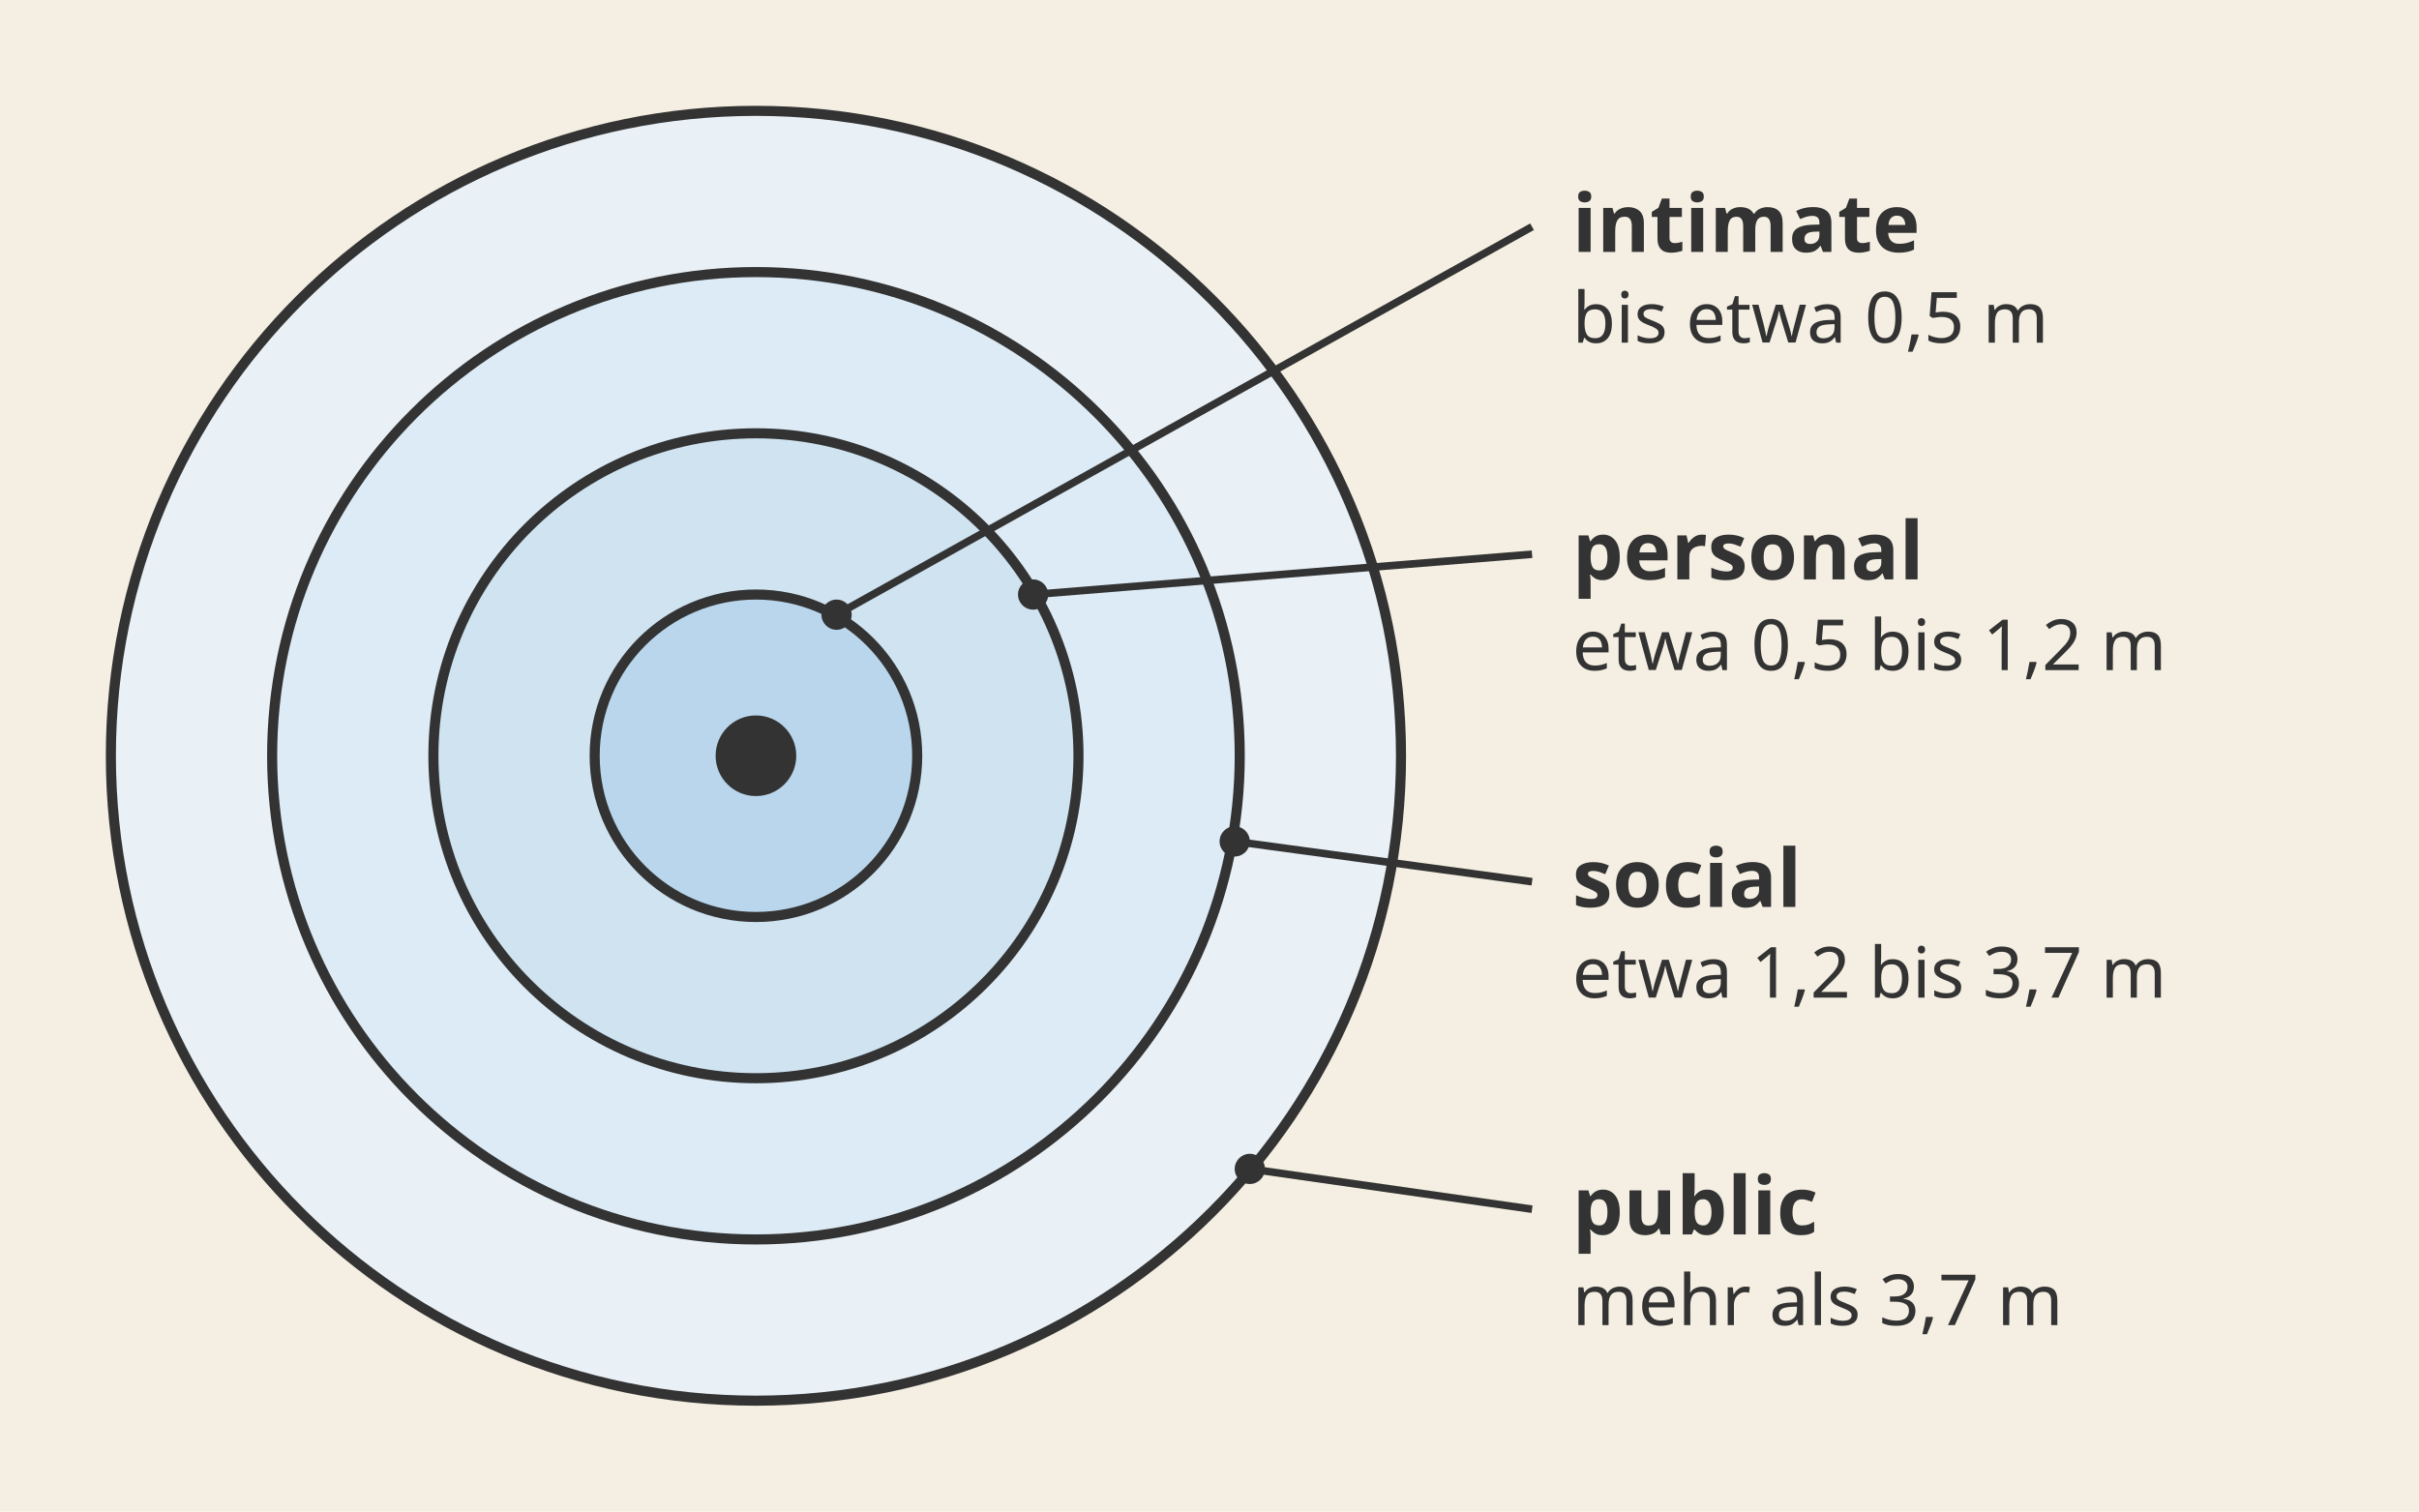
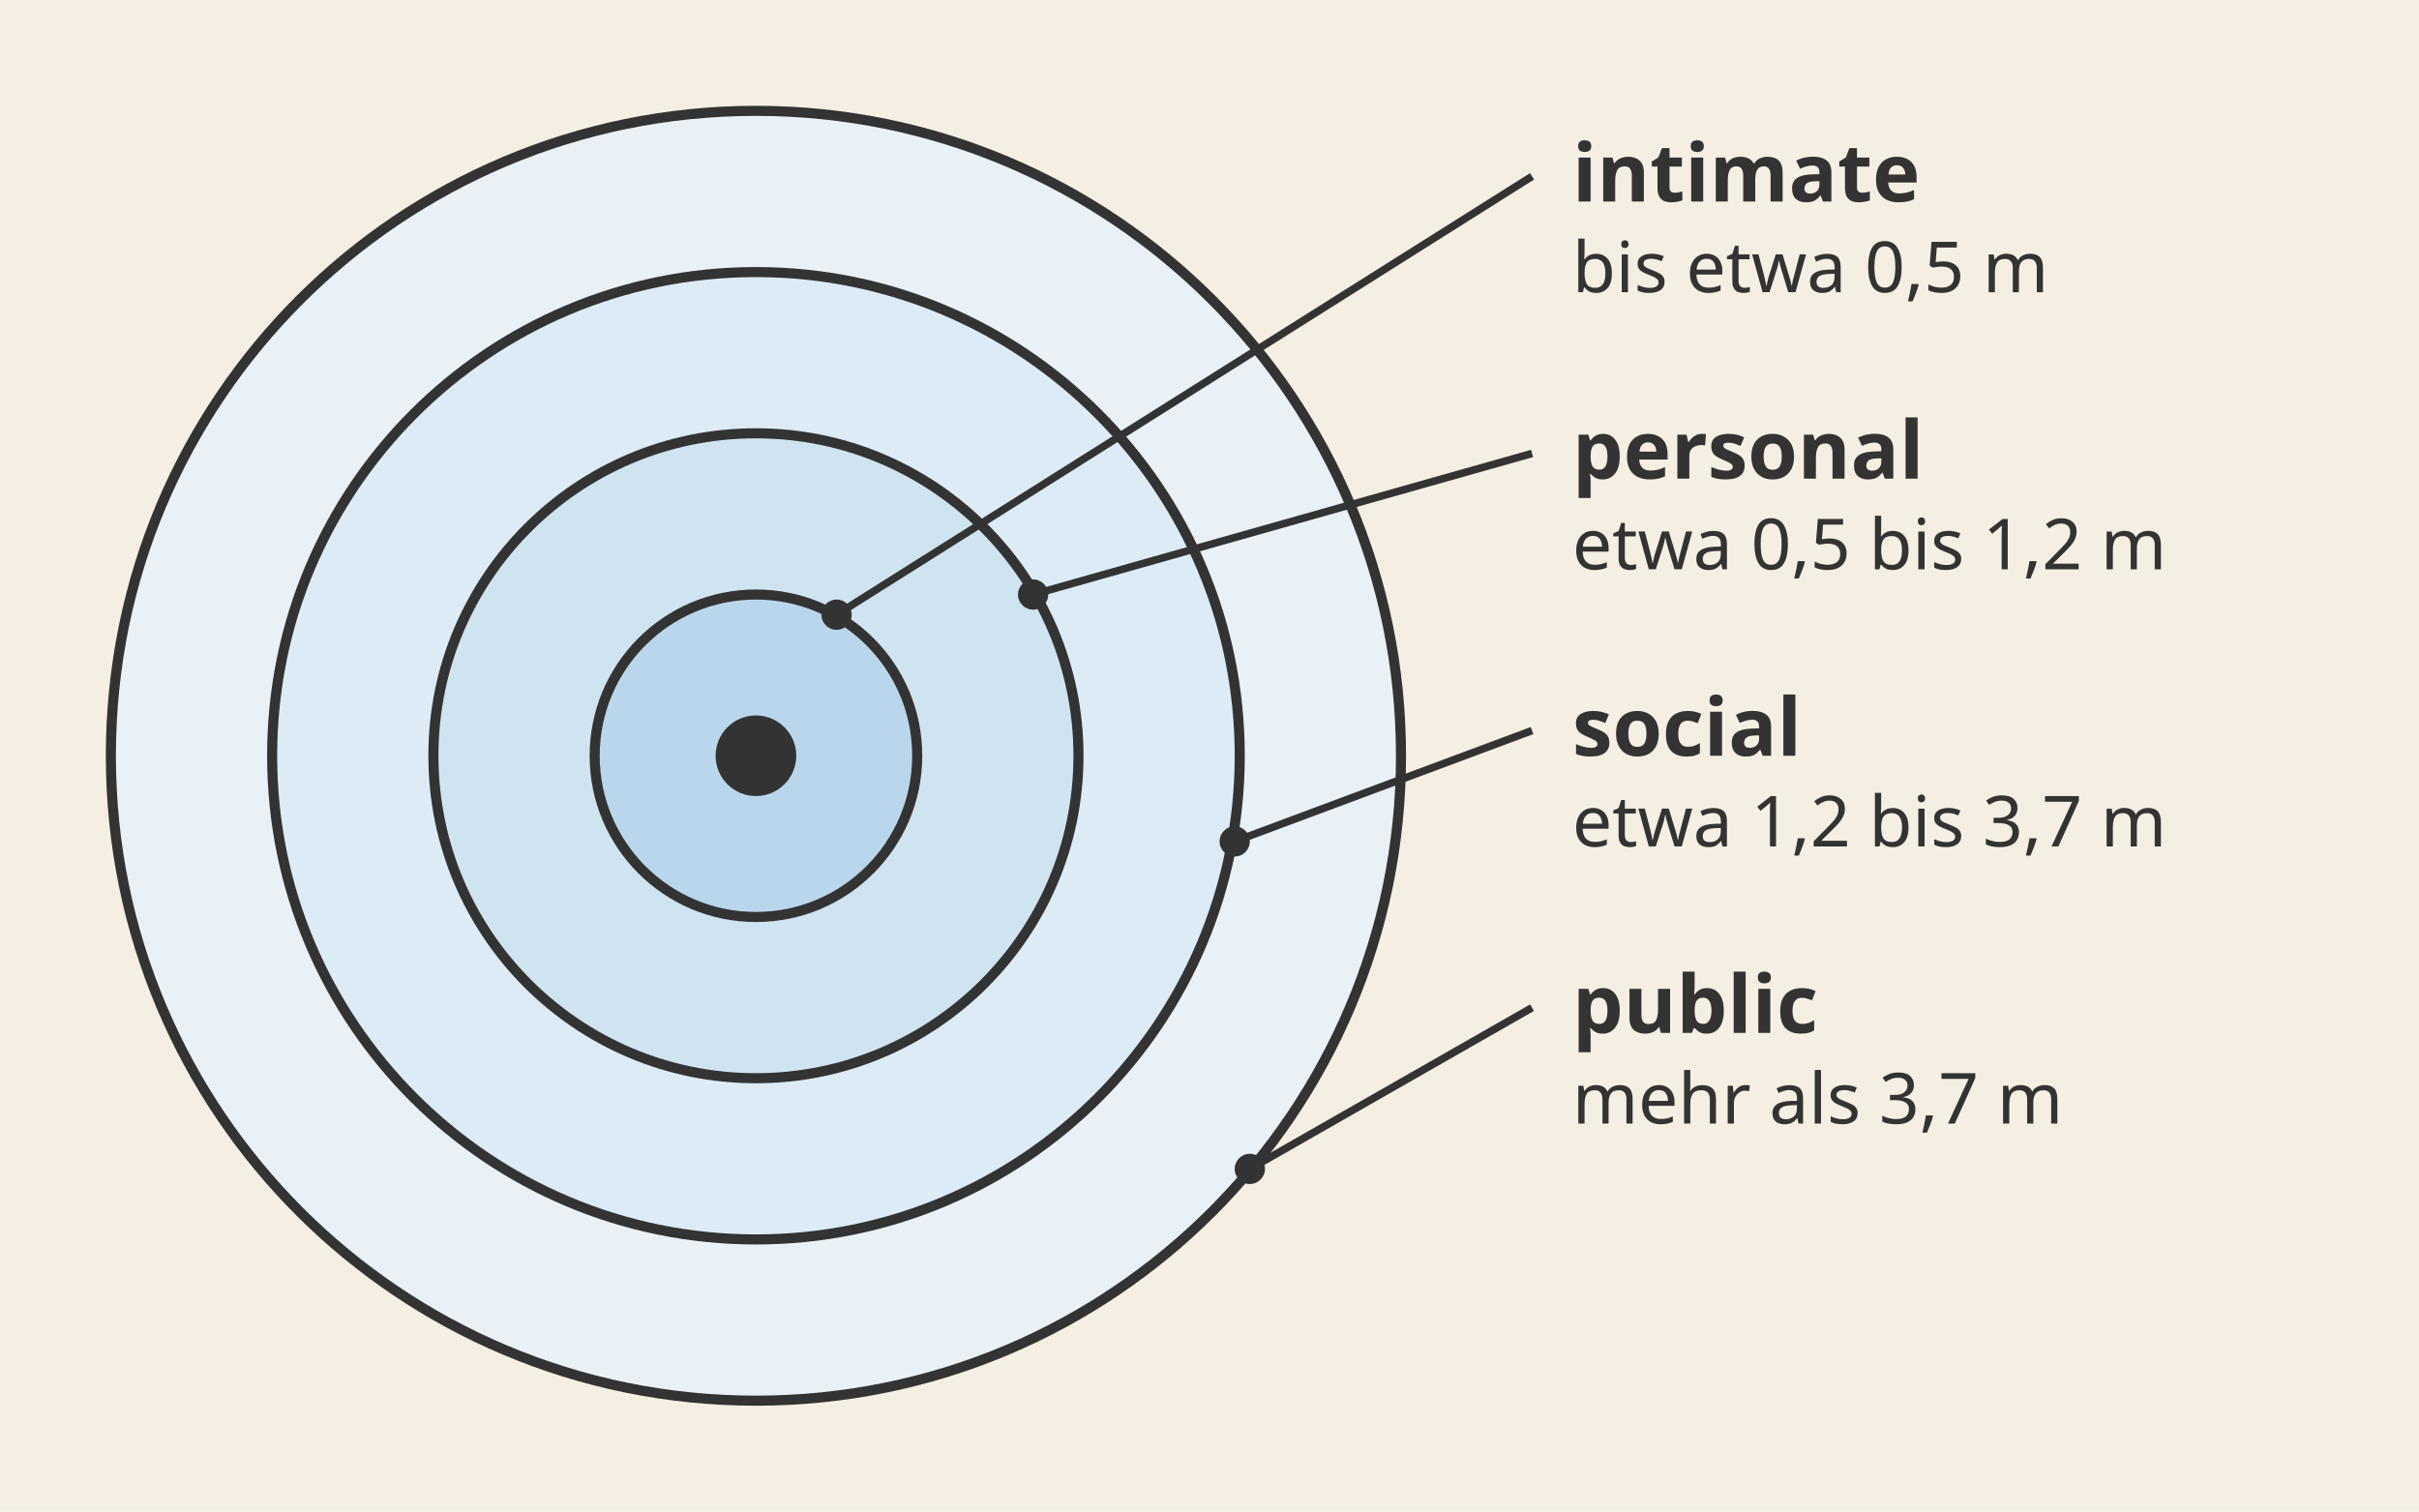
<svg xmlns="http://www.w3.org/2000/svg" viewBox="0 0 480 300" role="img">
  <rect width="480" height="300" fill="#f4efe2" />
  <rect x="0" y="0" width="480" height="300" fill="#f4efe2" />
  <circle cx="150" cy="150" r="128" fill="#e9f1f7" stroke="#333" stroke-width="2" />
  <circle cx="150" cy="150" r="96" fill="#dcebf5" stroke="#333" stroke-width="2" />
  <circle cx="150" cy="150" r="64" fill="#cfe3f1" stroke="#333" stroke-width="2" />
  <circle cx="150" cy="150" r="32" fill="#b9d6ec" stroke="#333" stroke-width="2" />
  <circle cx="150" cy="150" r="8" fill="#333" />
-   <line x1="166" y1="122" x2="304" y2="45" stroke="#333" stroke-width="1.5" />
+   <line x1="166" y1="122" x2="304" y2="35" stroke="#333" stroke-width="1.5" />
  <circle cx="166" cy="122" r="3" fill="#333" />
-   <text x="312" y="50" text-anchor="start" font-family="sans-serif" font-size="16" font-weight="bold" fill="#333">intimate</text>
-   <text x="312" y="68" text-anchor="start" font-family="sans-serif" font-size="14" font-weight="normal" fill="#333">bis etwa 0,5 m</text>
-   <line x1="205" y1="118" x2="304" y2="110" stroke="#333" stroke-width="1.5" />
+   <text x="312" y="40" text-anchor="start" font-family="sans-serif" font-size="16" font-weight="bold" fill="#333">intimate</text>
+   <text x="312" y="58" text-anchor="start" font-family="sans-serif" font-size="14" font-weight="normal" fill="#333">bis etwa 0,5 m</text>
+   <line x1="205" y1="118" x2="304" y2="90" stroke="#333" stroke-width="1.5" />
  <circle cx="205" cy="118" r="3" fill="#333" />
-   <text x="312" y="115" text-anchor="start" font-family="sans-serif" font-size="16" font-weight="bold" fill="#333">personal</text>
-   <text x="312" y="133" text-anchor="start" font-family="sans-serif" font-size="14" font-weight="normal" fill="#333">etwa 0,5 bis 1,2 m</text>
-   <line x1="245" y1="167" x2="304" y2="175" stroke="#333" stroke-width="1.5" />
+   <text x="312" y="95" text-anchor="start" font-family="sans-serif" font-size="16" font-weight="bold" fill="#333">personal</text>
+   <text x="312" y="113" text-anchor="start" font-family="sans-serif" font-size="14" font-weight="normal" fill="#333">etwa 0,5 bis 1,2 m</text>
+   <line x1="245" y1="167" x2="304" y2="145" stroke="#333" stroke-width="1.5" />
  <circle cx="245" cy="167" r="3" fill="#333" />
-   <text x="312" y="180" text-anchor="start" font-family="sans-serif" font-size="16" font-weight="bold" fill="#333">social</text>
-   <text x="312" y="198" text-anchor="start" font-family="sans-serif" font-size="14" font-weight="normal" fill="#333">etwa 1,2 bis 3,7 m</text>
-   <line x1="248" y1="232" x2="304" y2="240" stroke="#333" stroke-width="1.5" />
+   <text x="312" y="150" text-anchor="start" font-family="sans-serif" font-size="16" font-weight="bold" fill="#333">social</text>
+   <text x="312" y="168" text-anchor="start" font-family="sans-serif" font-size="14" font-weight="normal" fill="#333">etwa 1,2 bis 3,7 m</text>
+   <line x1="248" y1="232" x2="304" y2="200" stroke="#333" stroke-width="1.5" />
  <circle cx="248" cy="232" r="3" fill="#333" />
-   <text x="312" y="245" text-anchor="start" font-family="sans-serif" font-size="16" font-weight="bold" fill="#333">public</text>
-   <text x="312" y="263" text-anchor="start" font-family="sans-serif" font-size="14" font-weight="normal" fill="#333">mehr als 3,7 m</text>
+   <text x="312" y="205" text-anchor="start" font-family="sans-serif" font-size="16" font-weight="bold" fill="#333">public</text>
+   <text x="312" y="223" text-anchor="start" font-family="sans-serif" font-size="14" font-weight="normal" fill="#333">mehr als 3,7 m</text>
</svg>
